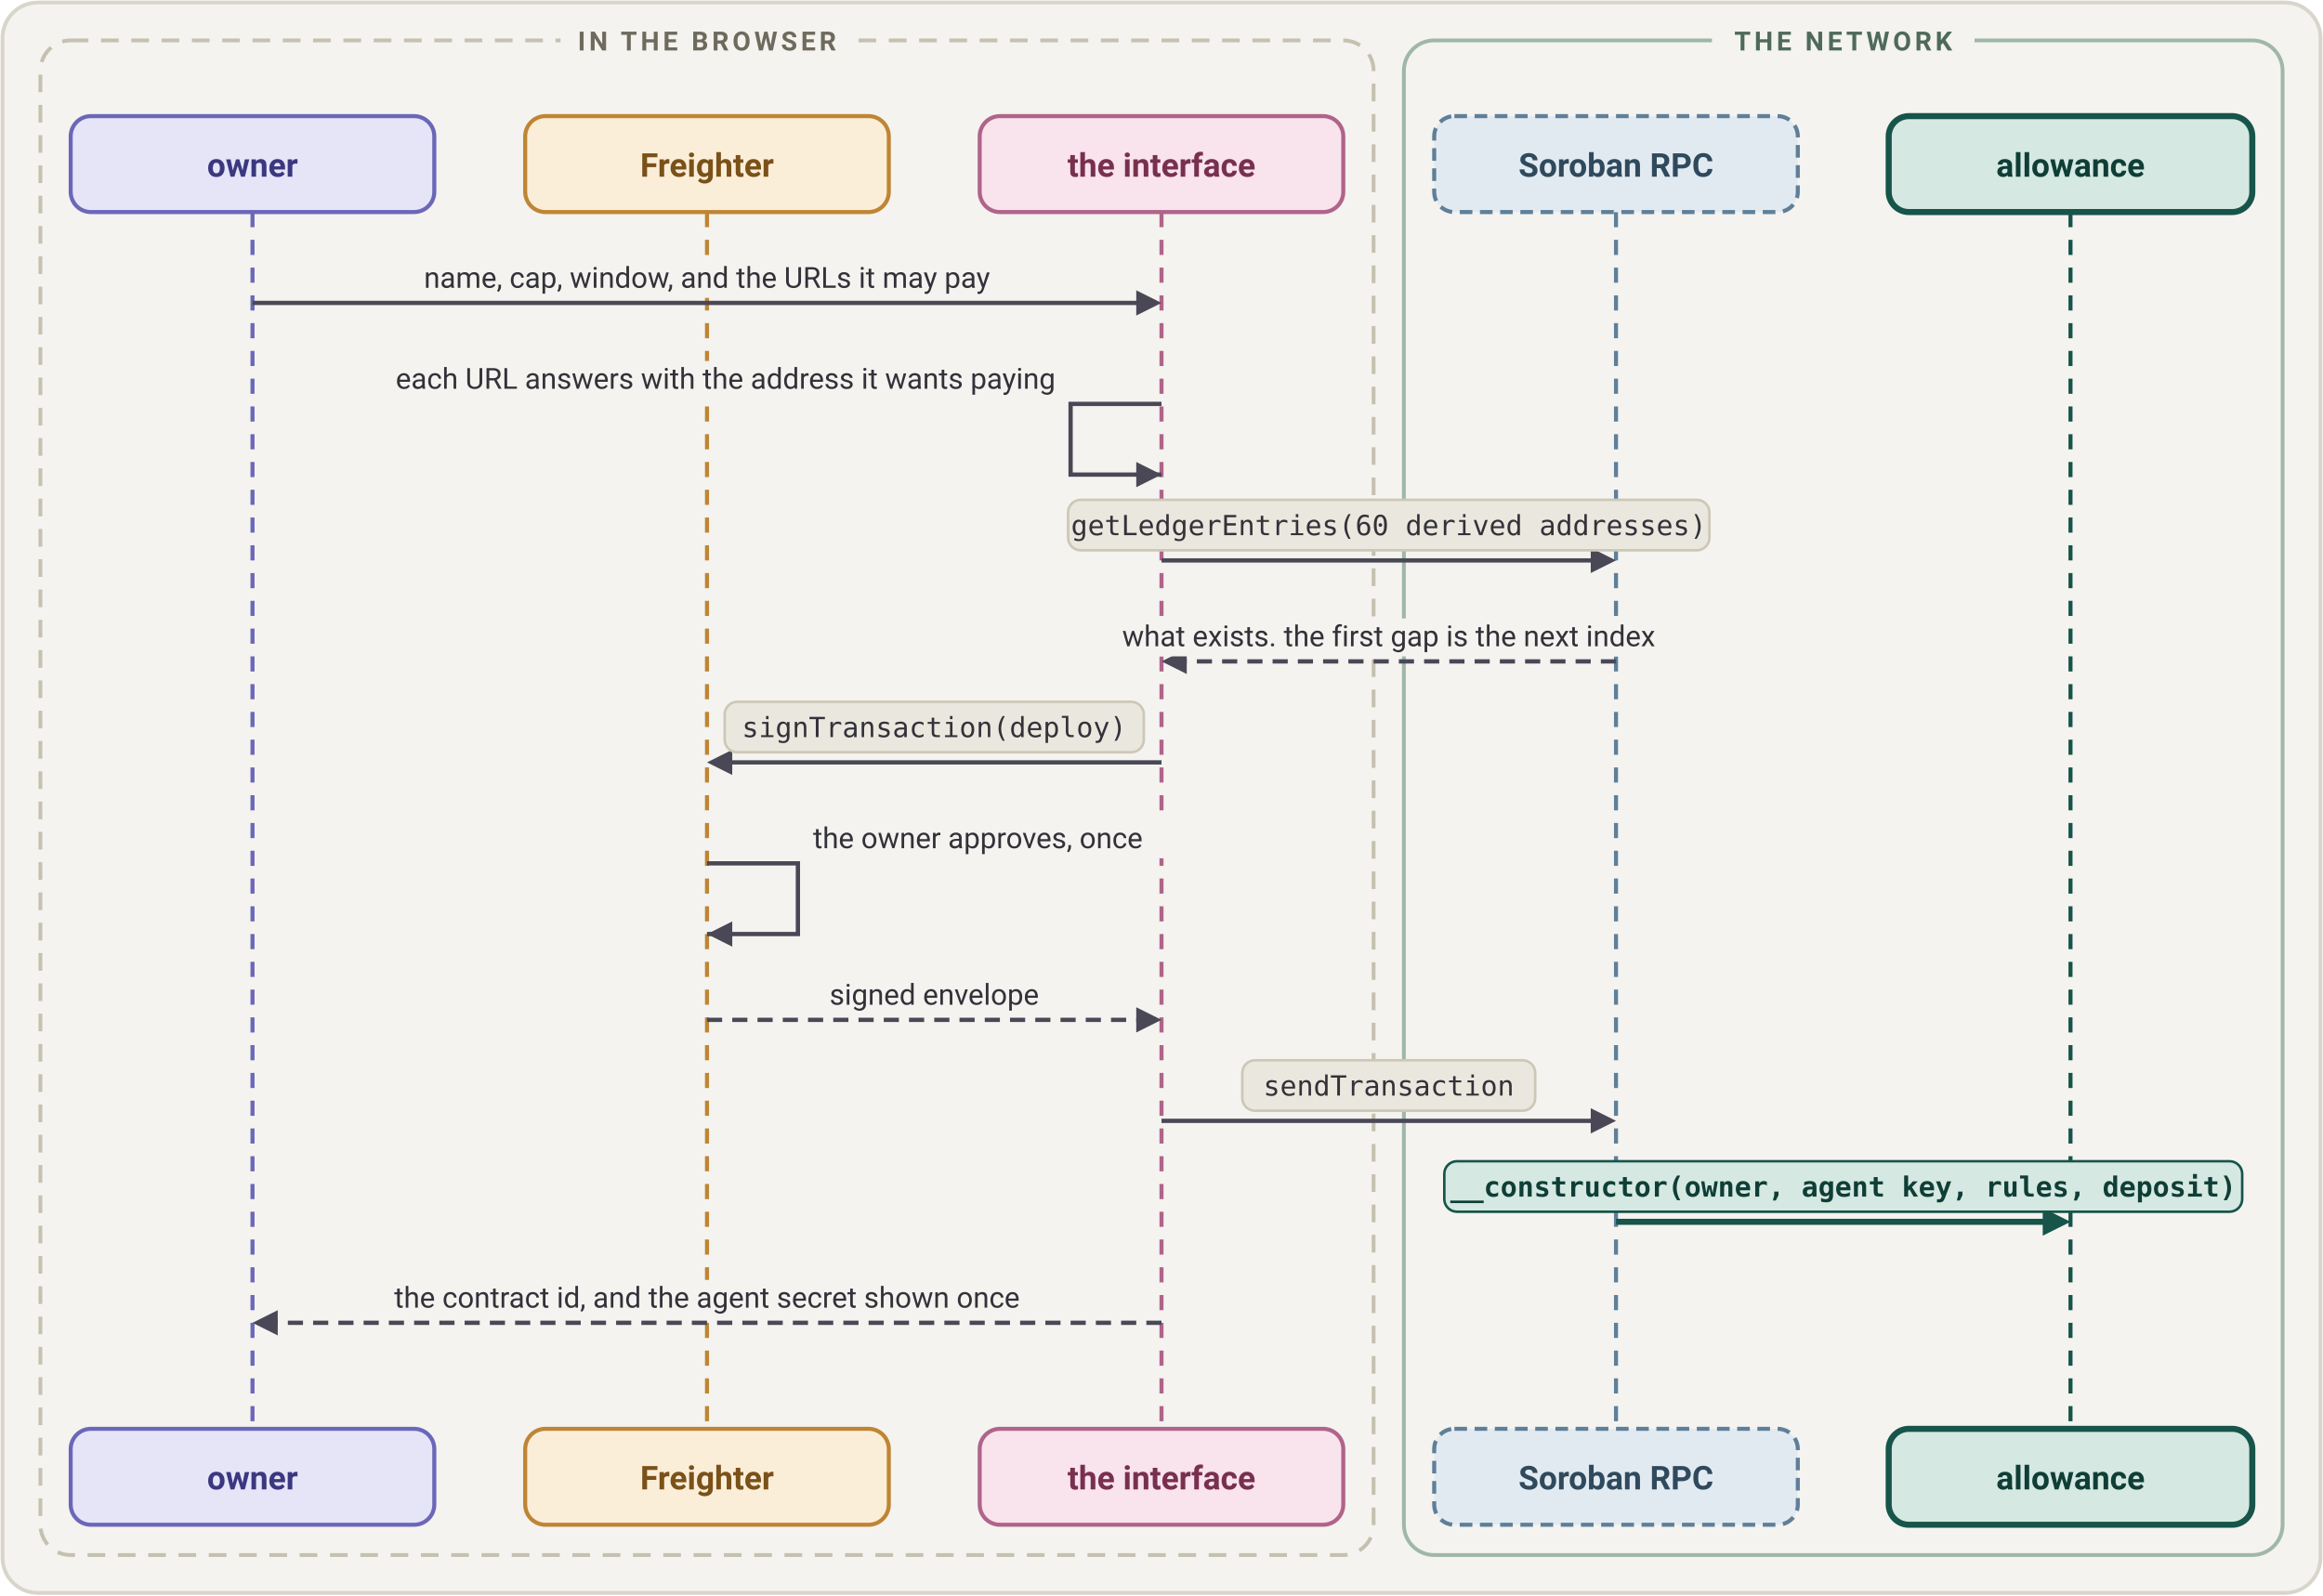
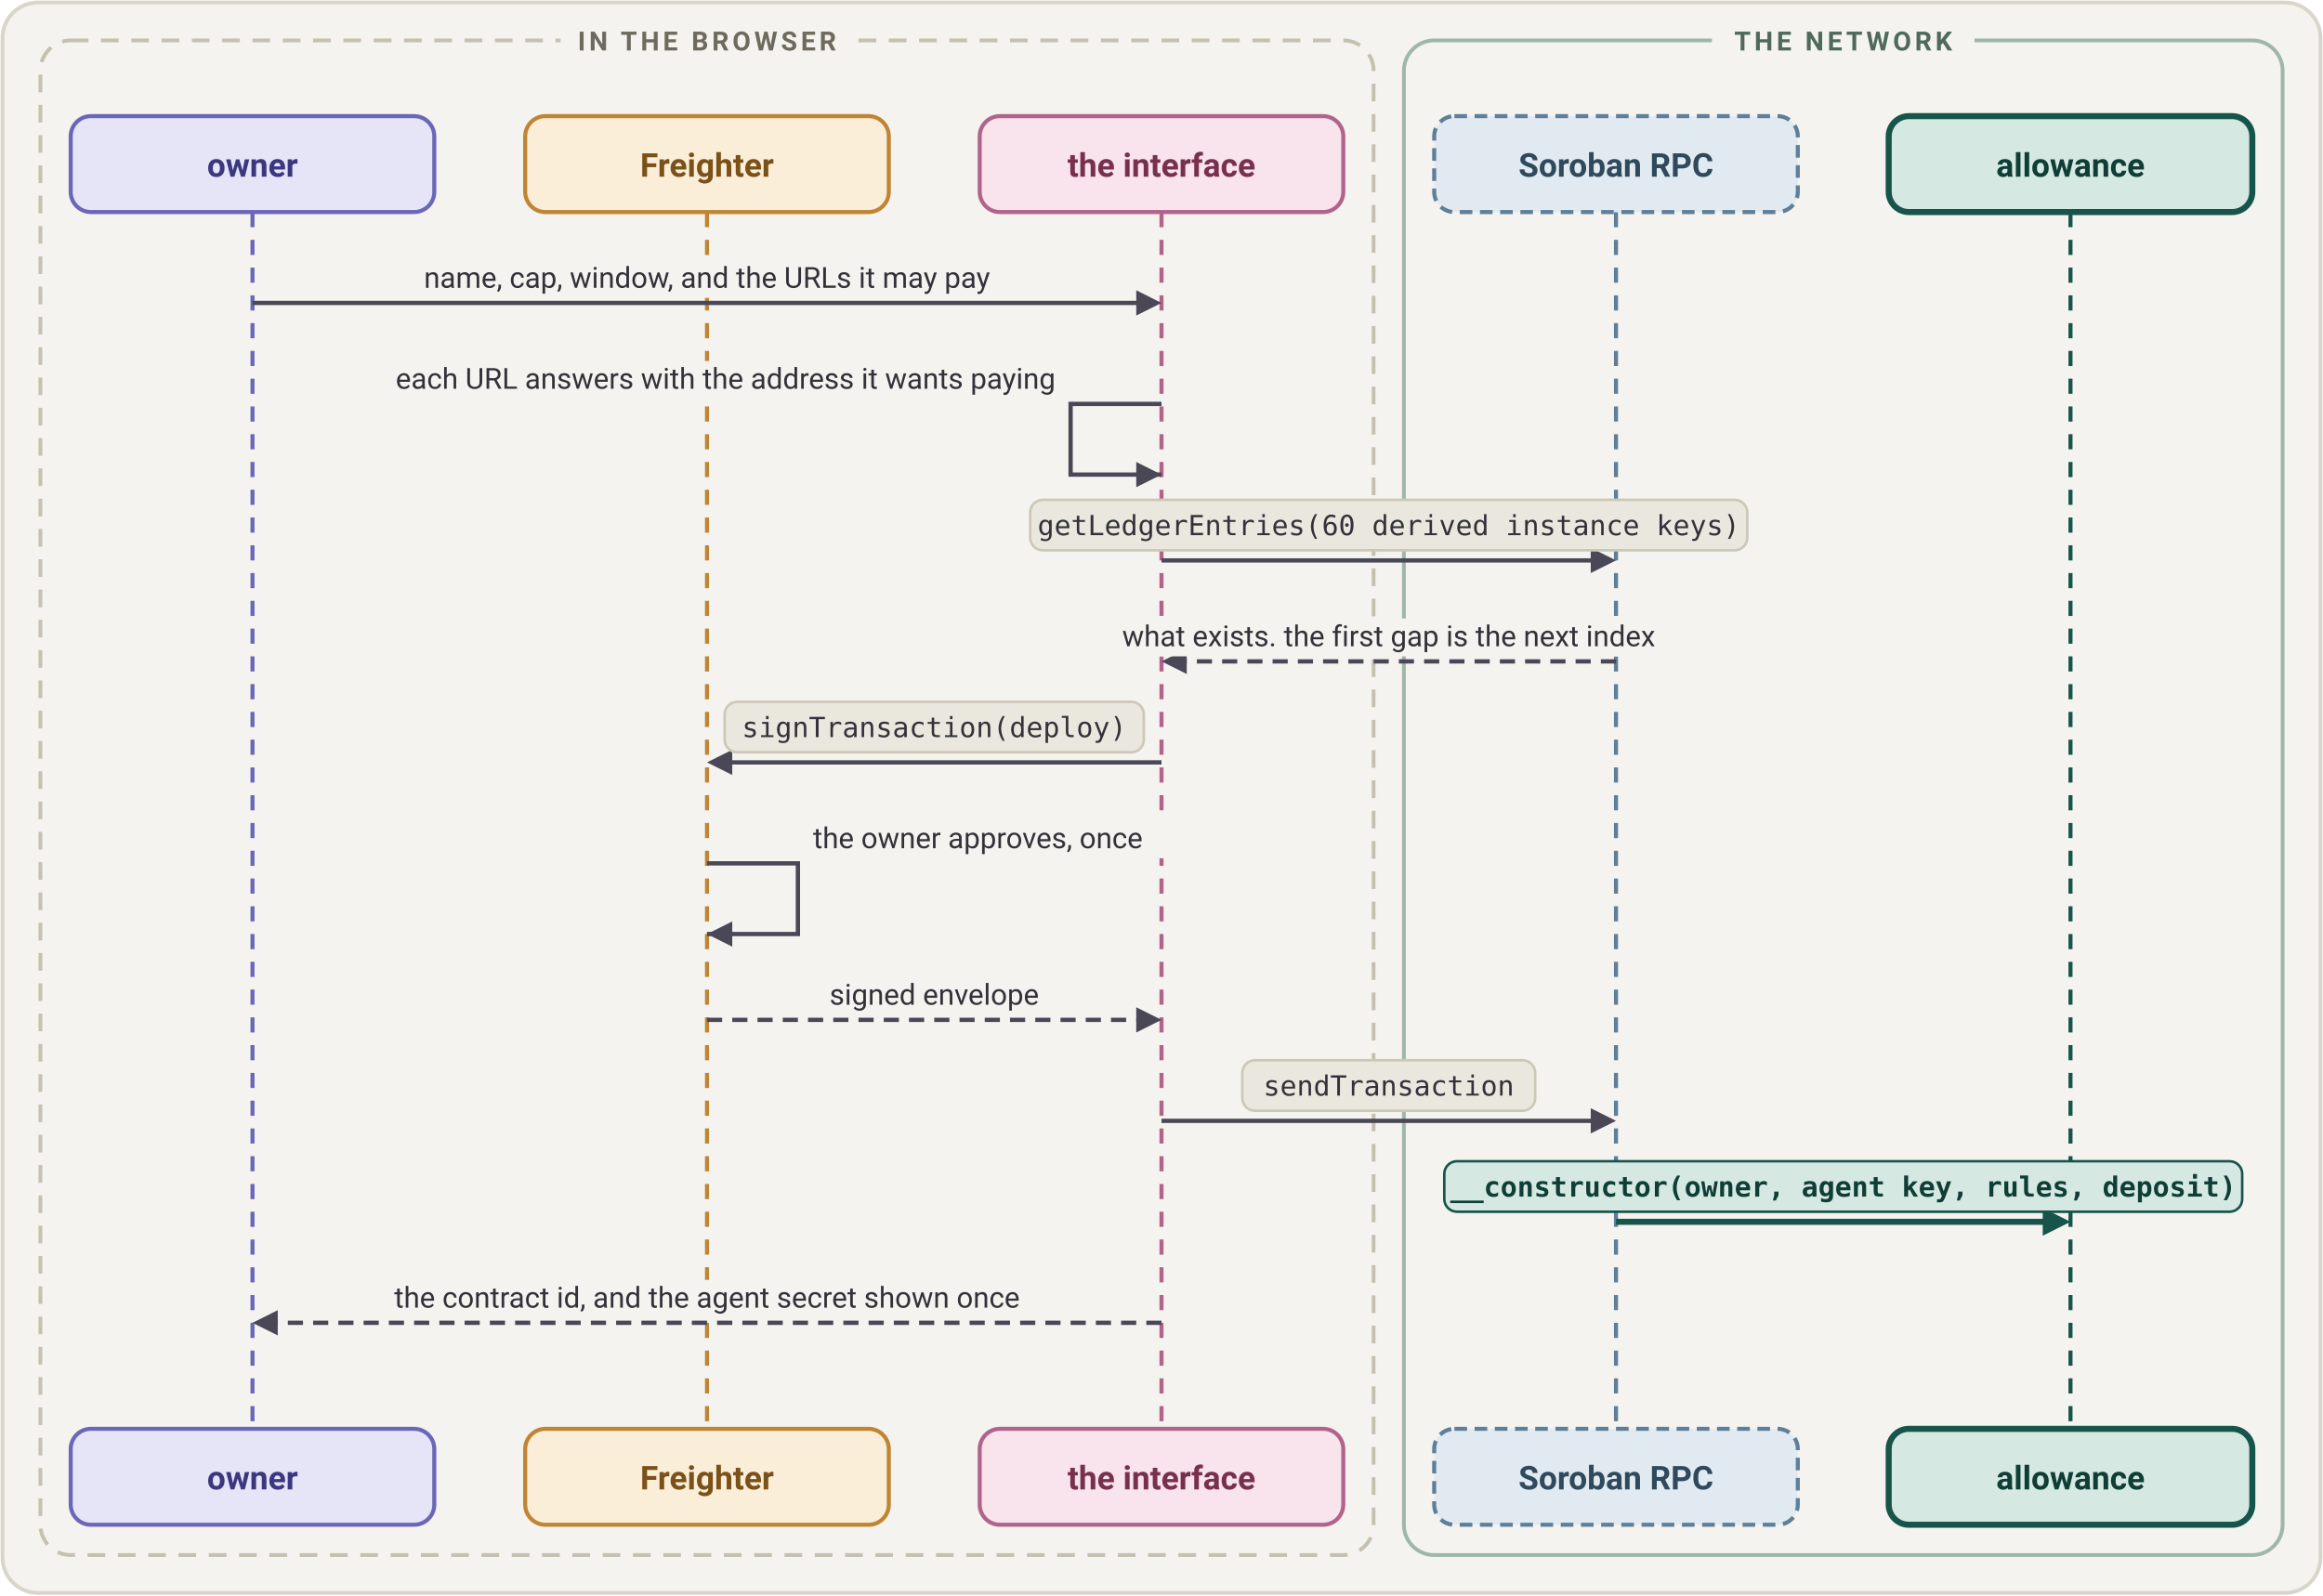
- <svg xmlns="http://www.w3.org/2000/svg" viewBox="0 0 920 632" width="920" height="632" role="img" aria-label="Sequence diagram in two groups. In the browser: the owner gives a name, a cap, a window and the URLs the agent may pay; the interface resolves each URL to the address it wants paying, asks a Soroban RPC for sixty derived addresses to find the first free index, and hands the deploy transaction to Freighter, which the owner approves once. The network: the signed envelope is submitted, the allowance runs its constructor, and the interface returns the contract id and the agent secret, shown once.">
+ <svg xmlns="http://www.w3.org/2000/svg" viewBox="0 0 920 632" width="920" height="632" role="img" aria-label="Sequence diagram in two groups. In the browser: the owner gives a name, a cap, a window and the URLs the agent may pay; the interface resolves each URL to the address it wants paying, asks a Soroban RPC for the instance entries of sixty derived addresses to find the first free index, and hands the deploy transaction to Freighter, which the owner approves once. The network: the signed envelope is submitted, the allowance runs its constructor, and the interface returns the contract id and the agent secret, shown once.">
  <rect x="1" y="1" width="918" height="630" rx="14" fill="#f4f3ef" stroke="#d9d5cb" stroke-width="1.5" />
  <g font-family="ui-sans-serif, Segoe UI, Roboto, Helvetica, Arial, sans-serif">
    <rect x="16" y="16" width="528" height="600" rx="12" fill="none" stroke="#c6c0b1" stroke-width="1.5" stroke-dasharray="7 5" />
    <rect x="556" y="16" width="348" height="600" rx="12" fill="none" stroke="#9fb7a8" stroke-width="1.5" />
    <g font-size="10.5" font-weight="700" letter-spacing="1.4" text-anchor="middle">
      <rect x="222" y="8" width="116" height="16" fill="#f4f3ef" />
      <text x="280" y="20" fill="#6f6a5e">IN THE BROWSER</text>
      <rect x="678" y="8" width="104" height="16" fill="#f4f3ef" />
      <text x="730" y="20" fill="#4f6a5b">THE NETWORK</text>
    </g>
    <g stroke-width="1.6" stroke-dasharray="6 5">
      <line x1="100" y1="84" x2="100" y2="566" stroke="#6b67b8" />
      <line x1="280" y1="84" x2="280" y2="566" stroke="#bf8534" />
      <line x1="460" y1="84" x2="460" y2="566" stroke="#b0648a" />
      <line x1="640" y1="84" x2="640" y2="566" stroke="#5f7f99" />
      <line x1="820" y1="84" x2="820" y2="566" stroke="#17544a" />
    </g>
    <g font-size="13" font-weight="600" text-anchor="middle" stroke-width="1.6">
      <rect x="28" y="46" width="144" height="38" rx="8" fill="#e6e5f8" stroke="#6b67b8" />
      <rect x="28" y="566" width="144" height="38" rx="8" fill="#e6e5f8" stroke="#6b67b8" />
      <text x="100" y="70" fill="#3b3880">owner</text>
      <text x="100" y="590" fill="#3b3880">owner</text>
      <rect x="208" y="46" width="144" height="38" rx="8" fill="#fbeed9" stroke="#bf8534" />
      <rect x="208" y="566" width="144" height="38" rx="8" fill="#fbeed9" stroke="#bf8534" />
      <text x="280" y="70" fill="#7a5119">Freighter</text>
      <text x="280" y="590" fill="#7a5119">Freighter</text>
      <rect x="388" y="46" width="144" height="38" rx="8" fill="#f9e3ec" stroke="#b0648a" />
      <rect x="388" y="566" width="144" height="38" rx="8" fill="#f9e3ec" stroke="#b0648a" />
      <text x="460" y="70" fill="#78304f">the interface</text>
      <text x="460" y="590" fill="#78304f">the interface</text>
      <rect x="568" y="46" width="144" height="38" rx="8" fill="#e2eaf1" stroke="#5f7f99" stroke-dasharray="5 3" />
      <rect x="568" y="566" width="144" height="38" rx="8" fill="#e2eaf1" stroke="#5f7f99" stroke-dasharray="5 3" />
      <text x="640" y="70" fill="#2f4a5c">Soroban RPC</text>
      <text x="640" y="590" fill="#2f4a5c">Soroban RPC</text>
      <rect x="748" y="46" width="144" height="38" rx="8" fill="#d5e8e2" stroke="#17544a" stroke-width="2.4" />
      <rect x="748" y="566" width="144" height="38" rx="8" fill="#d5e8e2" stroke="#17544a" stroke-width="2.4" />
      <text x="820" y="70" fill="#0f3e36">allowance</text>
      <text x="820" y="590" fill="#0f3e36">allowance</text>
    </g>
    <g font-size="11.5" fill="#33323a">
      <line x1="100" y1="120" x2="451" y2="120" stroke="#4a4856" stroke-width="1.7" />
      <polygon points="460,120 450,115 450,125" fill="#4a4856" />
      <rect x="155" y="103" width="250" height="15" fill="#f4f3ef" />
      <text x="280" y="114" text-anchor="middle">name, cap, window, and the URLs it may pay</text>
      <path d="M 460 160 h -36 v 28 h 36" fill="none" stroke="#4a4856" stroke-width="1.7" />
      <polygon points="460,188 450,183 450,193" fill="#4a4856" />
      <rect x="125" y="143" width="293" height="15" fill="#f4f3ef" />
      <text x="418" y="154" text-anchor="end">each URL answers with the address it wants paying</text>
      <line x1="460" y1="222" x2="631" y2="222" stroke="#4a4856" stroke-width="1.7" />
      <polygon points="640,222 630,217 630,227" fill="#4a4856" />
-       <rect x="423" y="198" width="254" height="20" rx="5" fill="#eae7de" stroke="#cdc7b7" />
-       <text x="550" y="212" text-anchor="middle" font-family="ui-monospace, Cascadia Mono, Menlo, Consolas, monospace" font-size="11">getLedgerEntries(60 derived addresses)</text>
+       <rect x="408" y="198" width="284" height="20" rx="5" fill="#eae7de" stroke="#cdc7b7" />
+       <text x="550" y="212" text-anchor="middle" font-family="ui-monospace, Cascadia Mono, Menlo, Consolas, monospace" font-size="11">getLedgerEntries(60 derived instance keys)</text>
      <line x1="640" y1="262" x2="469" y2="262" stroke="#4a4856" stroke-width="1.7" stroke-dasharray="6 4" />
      <polygon points="460,262 470,257 470,267" fill="#4a4856" />
      <rect x="419" y="245" width="262" height="15" fill="#f4f3ef" />
      <text x="550" y="256" text-anchor="middle">what exists. the first gap is the next index</text>
      <line x1="460" y1="302" x2="289" y2="302" stroke="#4a4856" stroke-width="1.7" />
      <polygon points="280,302 290,297 290,307" fill="#4a4856" />
      <rect x="287" y="278" width="166" height="20" rx="5" fill="#eae7de" stroke="#cdc7b7" />
      <text x="370" y="292" text-anchor="middle" font-family="ui-monospace, Cascadia Mono, Menlo, Consolas, monospace" font-size="11">signTransaction(deploy)</text>
      <path d="M 280 342 h 36 v 28 h -36" fill="none" stroke="#4a4856" stroke-width="1.7" />
      <polygon points="280,370 290,365 290,375" fill="#4a4856" />
      <rect x="322" y="325" width="150" height="15" fill="#f4f3ef" />
      <text x="322" y="336">the owner approves, once</text>
      <line x1="280" y1="404" x2="451" y2="404" stroke="#4a4856" stroke-width="1.7" stroke-dasharray="6 4" />
      <polygon points="460,404 450,399 450,409" fill="#4a4856" />
      <rect x="324" y="387" width="92" height="15" fill="#f4f3ef" />
      <text x="370" y="398" text-anchor="middle">signed envelope</text>
      <line x1="460" y1="444" x2="631" y2="444" stroke="#4a4856" stroke-width="1.7" />
      <polygon points="640,444 630,439 630,449" fill="#4a4856" />
      <rect x="492" y="420" width="116" height="20" rx="5" fill="#eae7de" stroke="#cdc7b7" />
      <text x="550" y="434" text-anchor="middle" font-family="ui-monospace, Cascadia Mono, Menlo, Consolas, monospace" font-size="11">sendTransaction</text>
      <line x1="640" y1="484" x2="811" y2="484" stroke="#17544a" stroke-width="2.4" />
      <polygon points="820,484 809,478.5 809,489.5" fill="#17544a" />
      <rect x="572" y="460" width="316" height="20" rx="5" fill="#d5e8e2" stroke="#17544a" />
      <text x="730" y="474" text-anchor="middle" fill="#0f3e36" font-weight="700" font-family="ui-monospace, Cascadia Mono, Menlo, Consolas, monospace" font-size="11">__constructor(owner, agent key, rules, deposit)</text>
      <line x1="460" y1="524" x2="109" y2="524" stroke="#4a4856" stroke-width="1.7" stroke-dasharray="6 4" />
      <polygon points="100,524 110,519 110,529" fill="#4a4856" />
      <rect x="127" y="507" width="306" height="15" fill="#f4f3ef" />
      <text x="280" y="518" text-anchor="middle">the contract id, and the agent secret shown once</text>
    </g>
  </g>
</svg>
